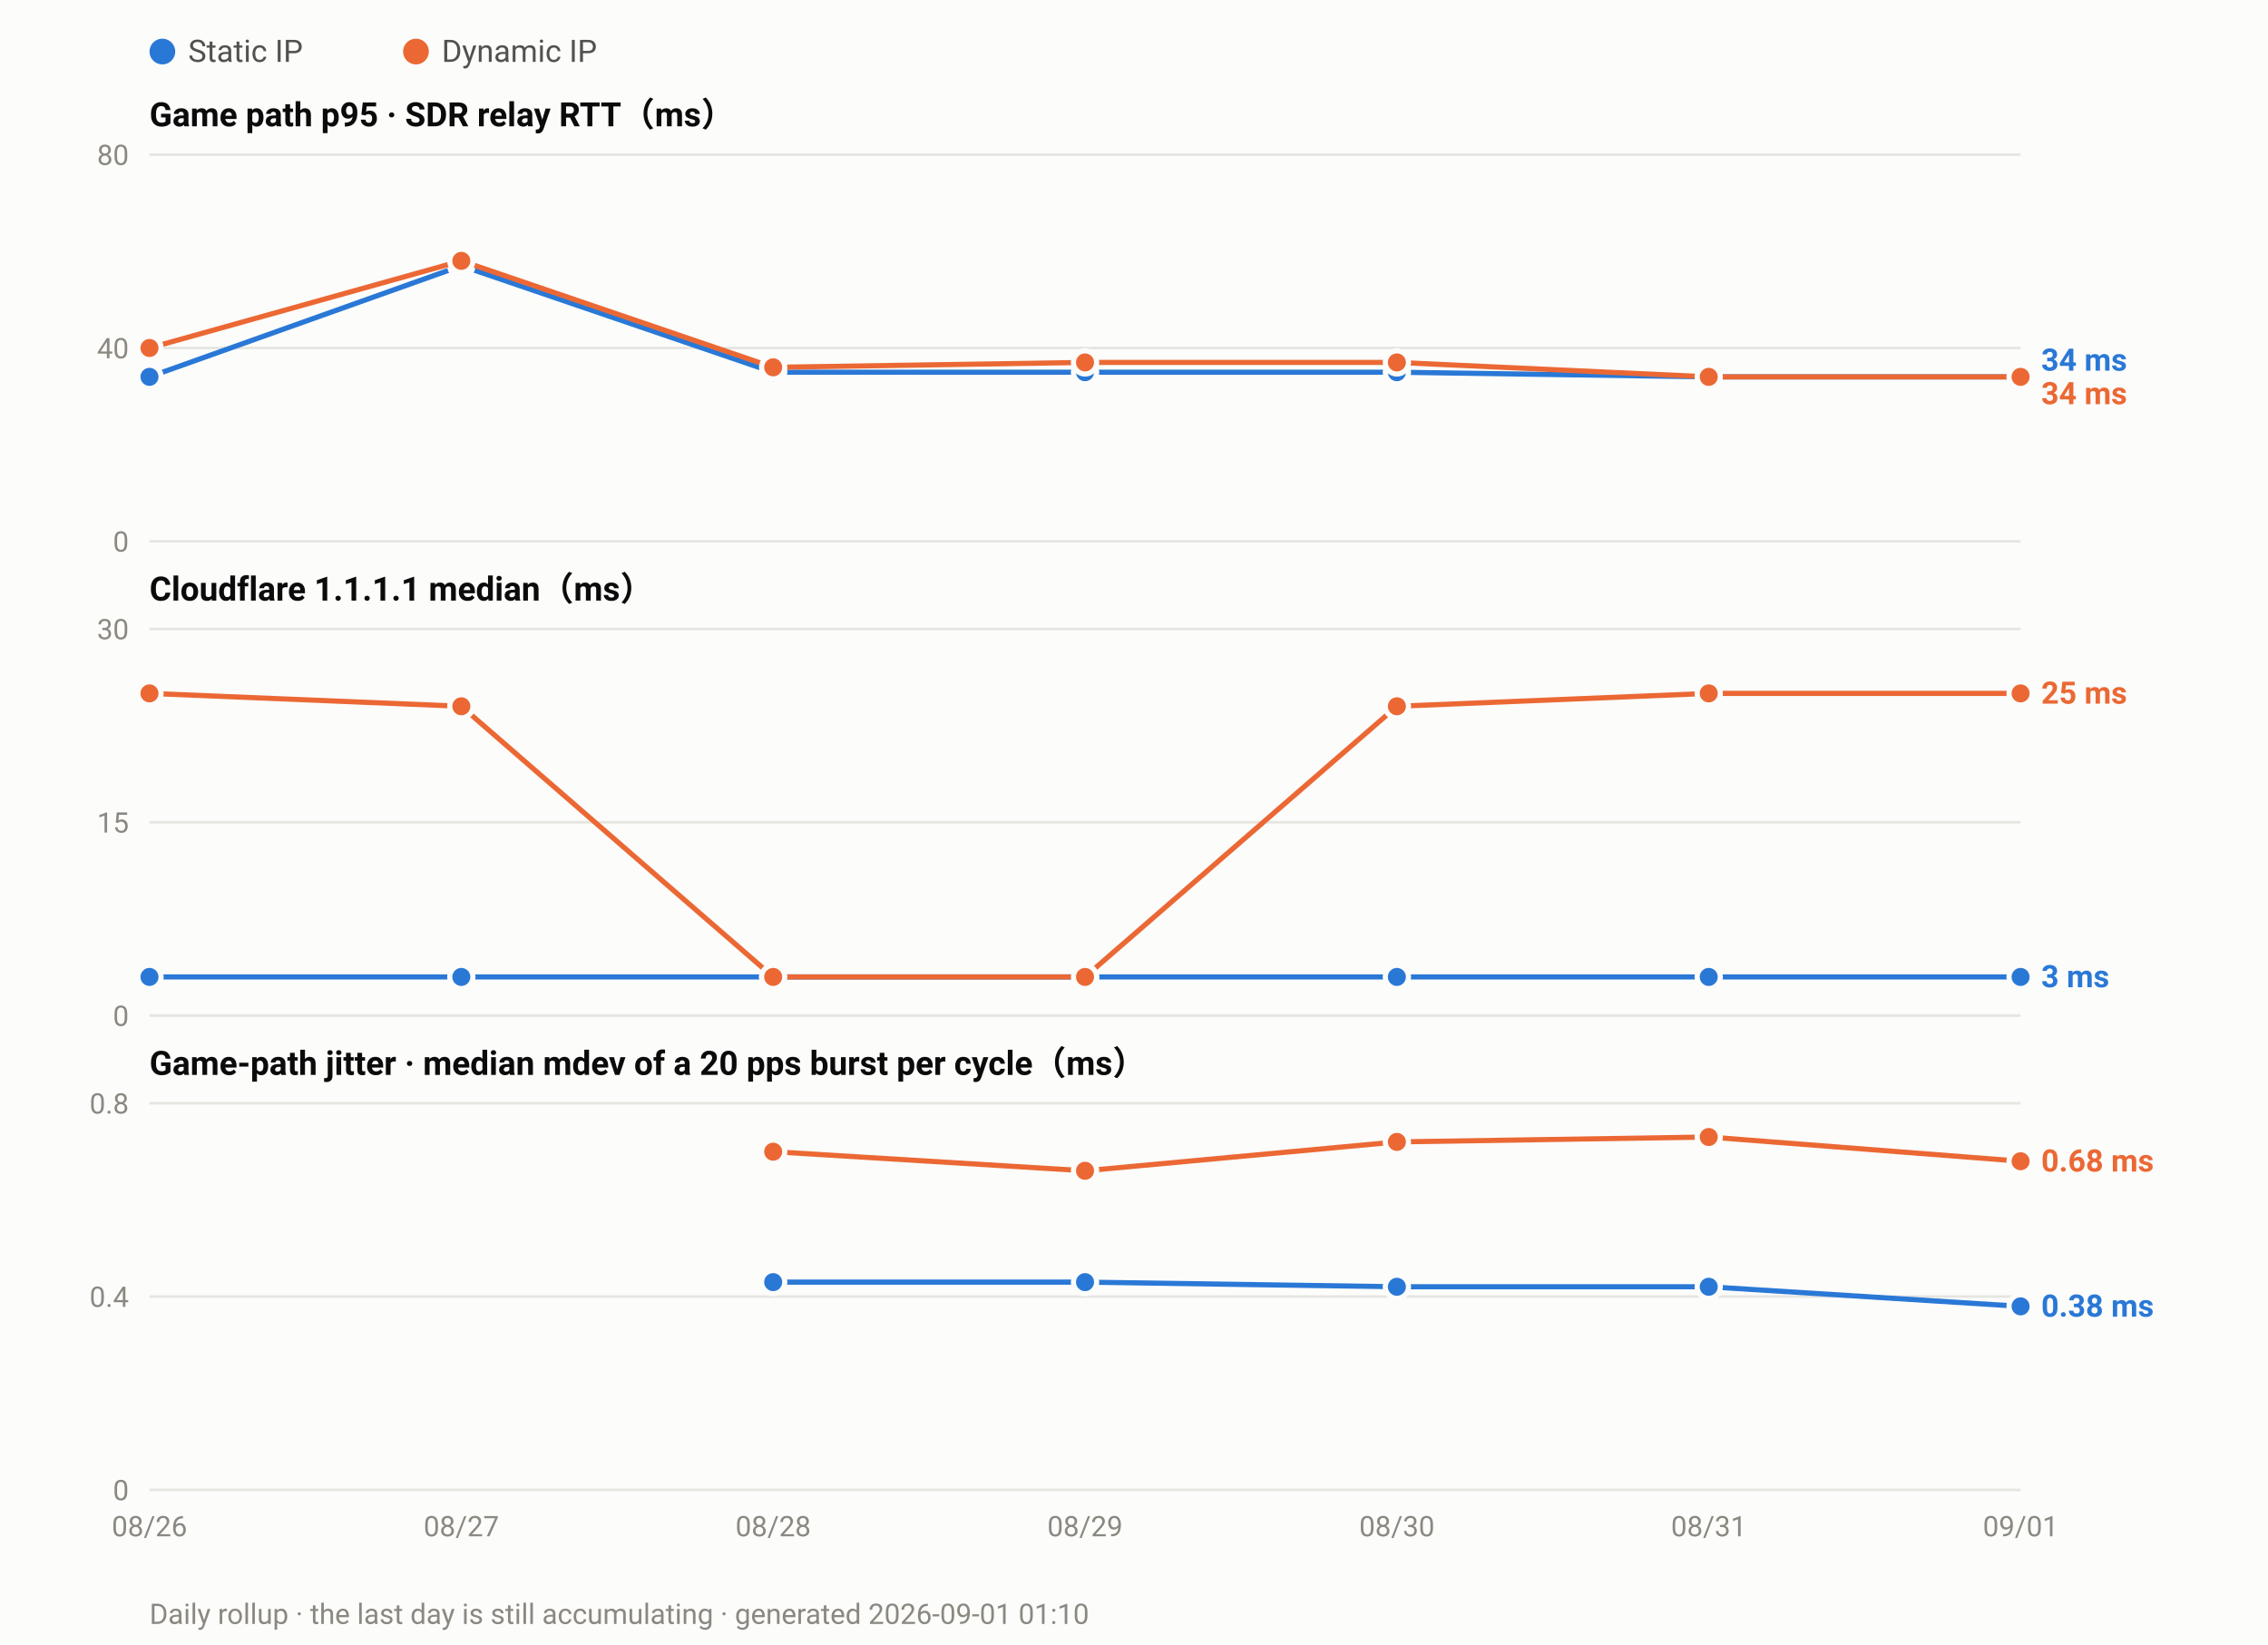
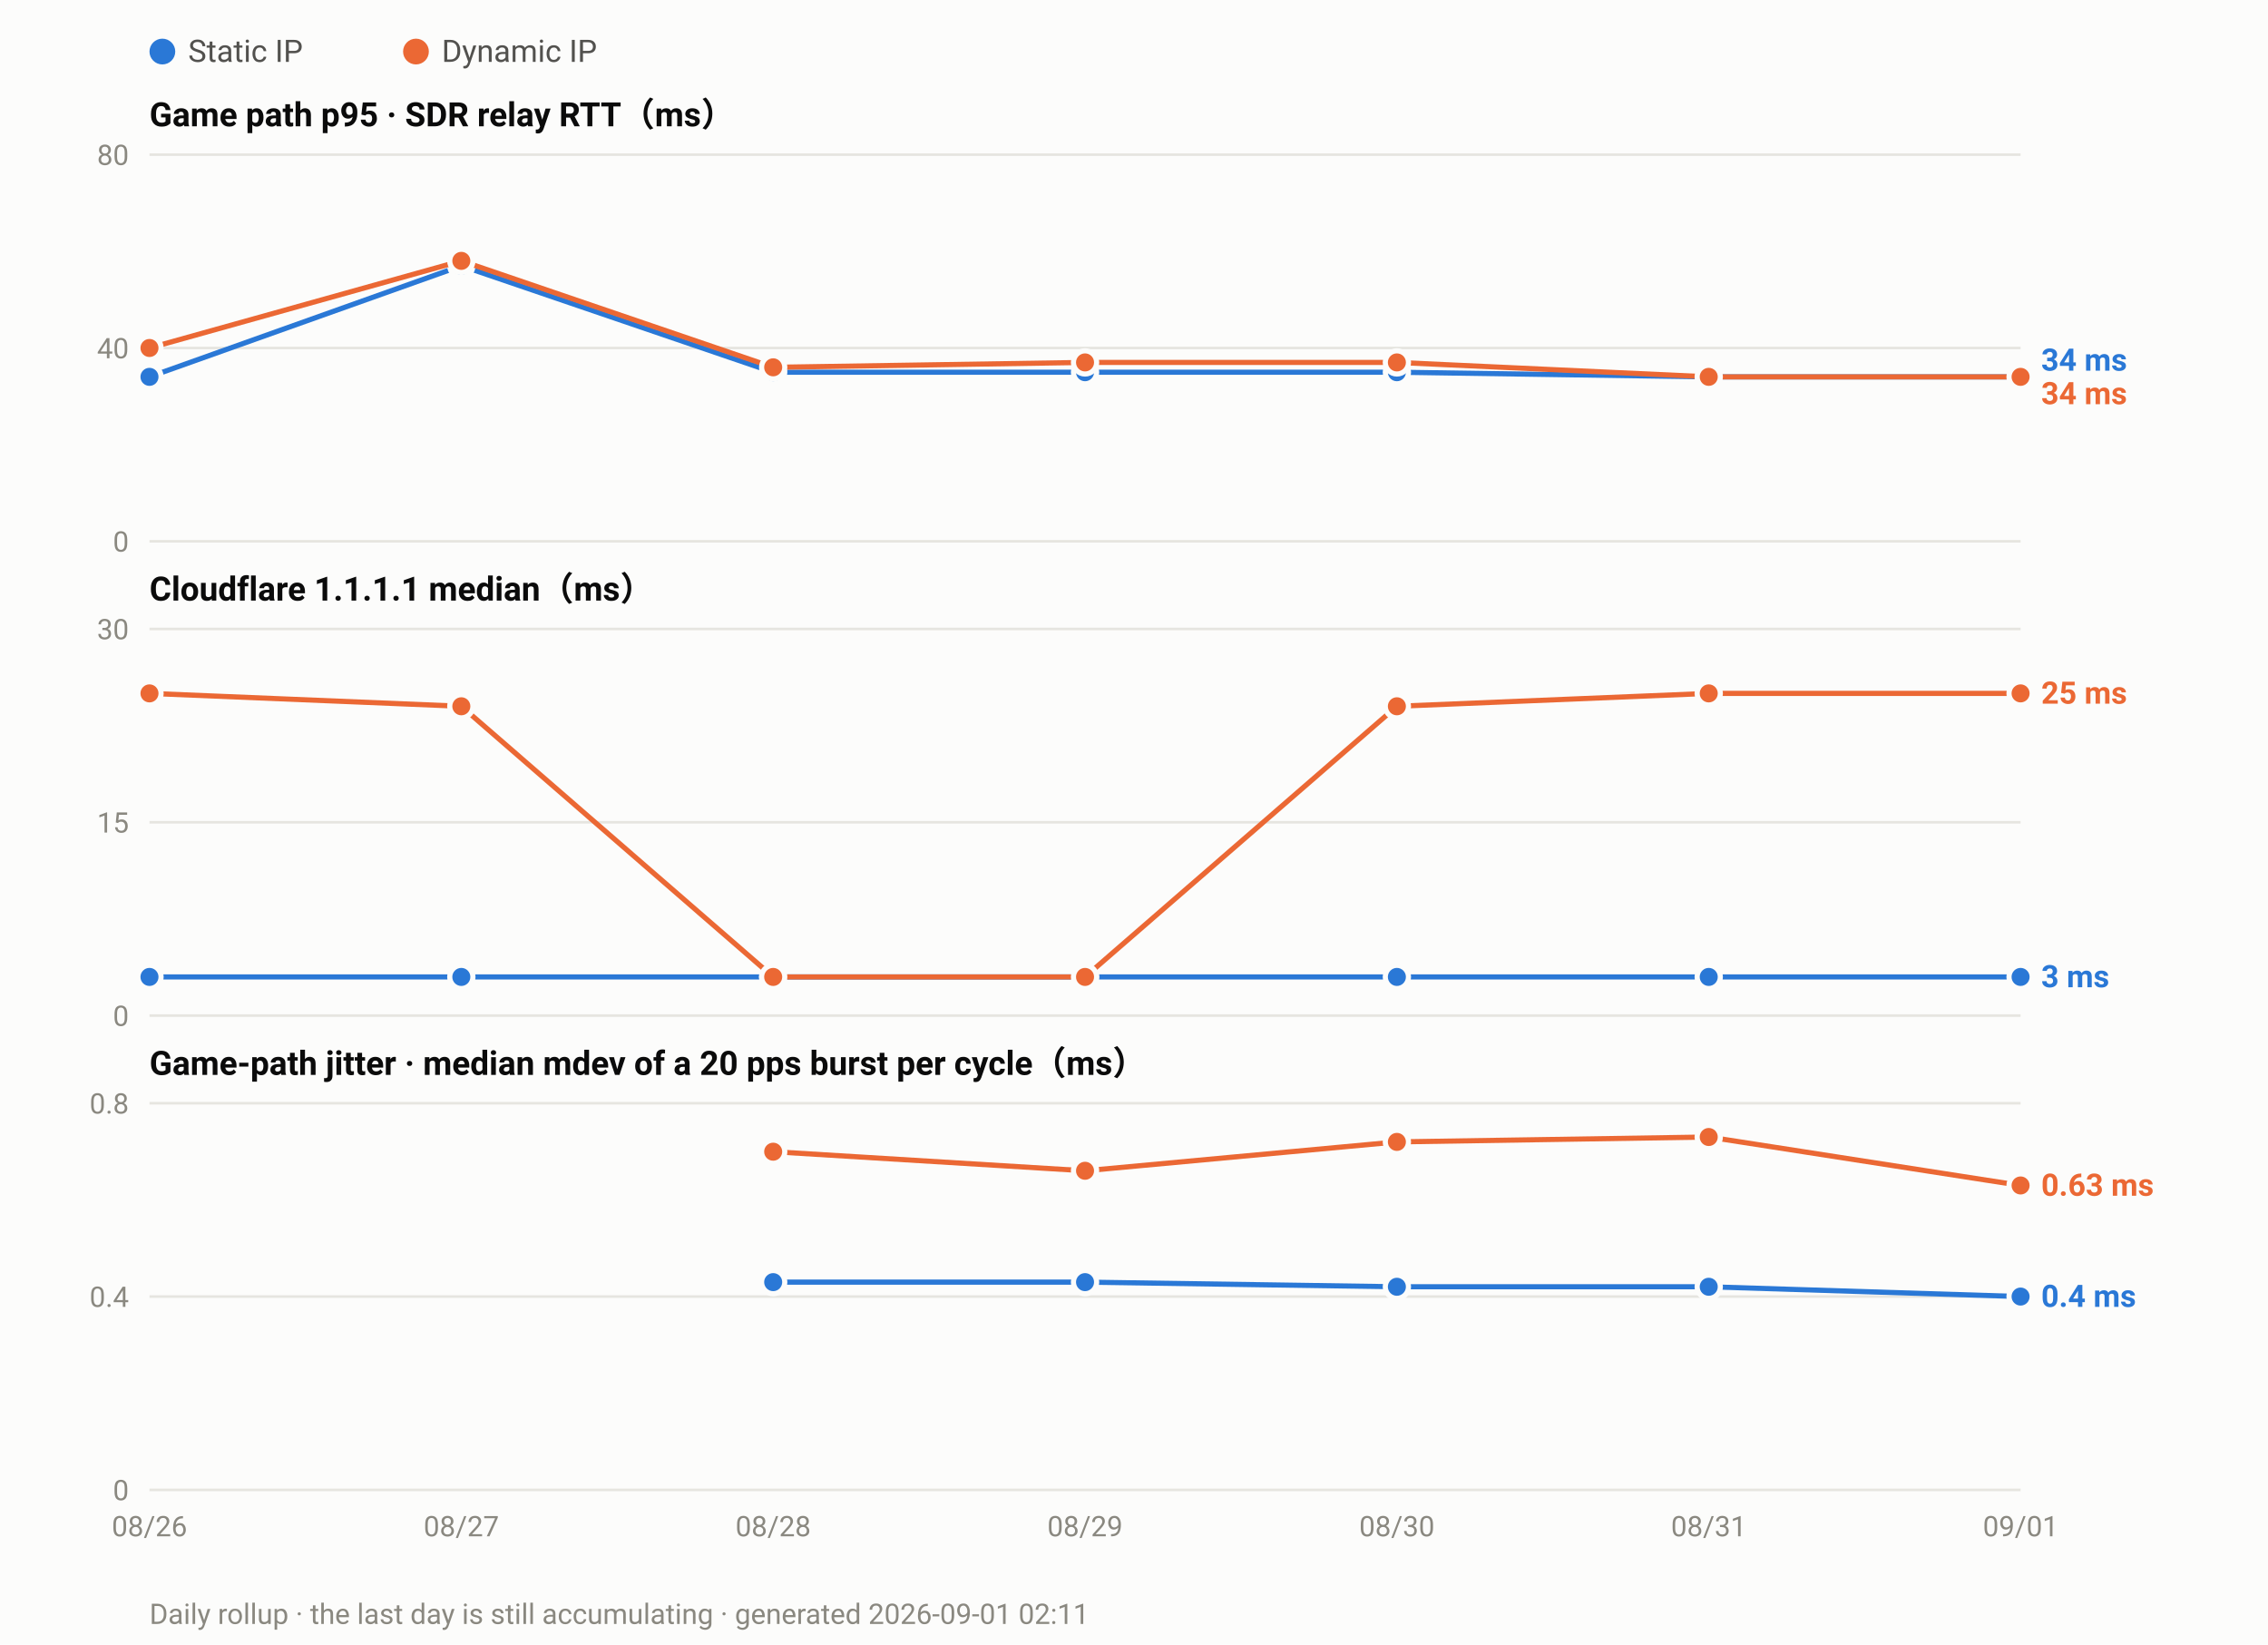
<svg xmlns="http://www.w3.org/2000/svg" width="880" height="638" viewBox="0 0 880 638" font-family="ui-sans-serif,-apple-system,Segoe UI,Roboto,Helvetica,Arial,sans-serif">
  <rect width="880" height="638" fill="#fcfcfb" />
  <circle cx="63.0" cy="20" r="5" fill="#2a78d6" />
  <text x="73.0" y="24" font-size="12" fill="#52514e">Static IP</text>
  <circle cx="161.4" cy="20" r="5" fill="#eb6834" />
  <text x="171.4" y="24" font-size="12" fill="#52514e">Dynamic IP</text>
  <text x="58" y="49.0" font-size="13" font-weight="600" fill="#0b0b0b">Game path p95 · SDR relay RTT（ms）</text>
  <line x1="58" y1="210.0" x2="784.0" y2="210.0" stroke="#e6e5e0" stroke-width="1" />
  <text x="50" y="214.0" font-size="11" text-anchor="end" fill="#8a8880">0</text>
  <line x1="58" y1="135.0" x2="784.0" y2="135.0" stroke="#e6e5e0" stroke-width="1" />
  <text x="50" y="139.0" font-size="11" text-anchor="end" fill="#8a8880">40</text>
  <line x1="58" y1="60.0" x2="784.0" y2="60.0" stroke="#e6e5e0" stroke-width="1" />
  <text x="50" y="64.0" font-size="11" text-anchor="end" fill="#8a8880">80</text>
  <polyline fill="none" stroke="#2a78d6" stroke-width="2" stroke-linejoin="round" points="58.0,146.2 179.0,103.1 300.0,144.4 421.0,144.4 542.0,144.4 663.0,146.2 784.0,146.2" />
  <circle cx="58.0" cy="146.2" r="4.5" fill="#2a78d6" stroke="#fcfcfb" stroke-width="2" />
  <circle cx="179.0" cy="103.1" r="4.5" fill="#2a78d6" stroke="#fcfcfb" stroke-width="2" />
  <circle cx="300.0" cy="144.4" r="4.5" fill="#2a78d6" stroke="#fcfcfb" stroke-width="2" />
  <circle cx="421.0" cy="144.4" r="4.5" fill="#2a78d6" stroke="#fcfcfb" stroke-width="2" />
  <circle cx="542.0" cy="144.4" r="4.5" fill="#2a78d6" stroke="#fcfcfb" stroke-width="2" />
  <circle cx="663.0" cy="146.2" r="4.5" fill="#2a78d6" stroke="#fcfcfb" stroke-width="2" />
  <circle cx="784.0" cy="146.2" r="4.5" fill="#2a78d6" stroke="#fcfcfb" stroke-width="2" />
  <polyline fill="none" stroke="#eb6834" stroke-width="2" stroke-linejoin="round" points="58.0,135.0 179.0,101.2 300.0,142.5 421.0,140.6 542.0,140.6 663.0,146.2 784.0,146.2" />
  <circle cx="58.0" cy="135.0" r="4.5" fill="#eb6834" stroke="#fcfcfb" stroke-width="2" />
  <circle cx="179.0" cy="101.2" r="4.5" fill="#eb6834" stroke="#fcfcfb" stroke-width="2" />
  <circle cx="300.0" cy="142.5" r="4.5" fill="#eb6834" stroke="#fcfcfb" stroke-width="2" />
  <circle cx="421.0" cy="140.6" r="4.5" fill="#eb6834" stroke="#fcfcfb" stroke-width="2" />
  <circle cx="542.0" cy="140.6" r="4.5" fill="#eb6834" stroke="#fcfcfb" stroke-width="2" />
  <circle cx="663.0" cy="146.2" r="4.5" fill="#eb6834" stroke="#fcfcfb" stroke-width="2" />
  <circle cx="784.0" cy="146.2" r="4.5" fill="#eb6834" stroke="#fcfcfb" stroke-width="2" />
  <text x="792.0" y="143.8" font-size="12" font-weight="600" fill="#2a78d6">34 ms</text>
  <text x="792.0" y="156.8" font-size="12" font-weight="600" fill="#eb6834">34 ms</text>
  <text x="58" y="233.0" font-size="13" font-weight="600" fill="#0b0b0b">Cloudflare 1.1.1.1 median（ms）</text>
  <line x1="58" y1="394.0" x2="784.0" y2="394.0" stroke="#e6e5e0" stroke-width="1" />
  <text x="50" y="398.0" font-size="11" text-anchor="end" fill="#8a8880">0</text>
  <line x1="58" y1="319.0" x2="784.0" y2="319.0" stroke="#e6e5e0" stroke-width="1" />
  <text x="50" y="323.0" font-size="11" text-anchor="end" fill="#8a8880">15</text>
  <line x1="58" y1="244.0" x2="784.0" y2="244.0" stroke="#e6e5e0" stroke-width="1" />
  <text x="50" y="248.0" font-size="11" text-anchor="end" fill="#8a8880">30</text>
  <polyline fill="none" stroke="#2a78d6" stroke-width="2" stroke-linejoin="round" points="58.0,379.0 179.0,379.0 300.0,379.0 421.0,379.0 542.0,379.0 663.0,379.0 784.0,379.0" />
  <circle cx="58.0" cy="379.0" r="4.5" fill="#2a78d6" stroke="#fcfcfb" stroke-width="2" />
  <circle cx="179.0" cy="379.0" r="4.5" fill="#2a78d6" stroke="#fcfcfb" stroke-width="2" />
  <circle cx="300.0" cy="379.0" r="4.5" fill="#2a78d6" stroke="#fcfcfb" stroke-width="2" />
  <circle cx="421.0" cy="379.0" r="4.5" fill="#2a78d6" stroke="#fcfcfb" stroke-width="2" />
  <circle cx="542.0" cy="379.0" r="4.5" fill="#2a78d6" stroke="#fcfcfb" stroke-width="2" />
  <circle cx="663.0" cy="379.0" r="4.5" fill="#2a78d6" stroke="#fcfcfb" stroke-width="2" />
  <circle cx="784.0" cy="379.0" r="4.5" fill="#2a78d6" stroke="#fcfcfb" stroke-width="2" />
  <polyline fill="none" stroke="#eb6834" stroke-width="2" stroke-linejoin="round" points="58.0,269.0 179.0,274.0 300.0,379.0 421.0,379.0 542.0,274.0 663.0,269.0 784.0,269.0" />
  <circle cx="58.0" cy="269.0" r="4.5" fill="#eb6834" stroke="#fcfcfb" stroke-width="2" />
  <circle cx="179.0" cy="274.0" r="4.5" fill="#eb6834" stroke="#fcfcfb" stroke-width="2" />
  <circle cx="300.0" cy="379.0" r="4.5" fill="#eb6834" stroke="#fcfcfb" stroke-width="2" />
  <circle cx="421.0" cy="379.0" r="4.5" fill="#eb6834" stroke="#fcfcfb" stroke-width="2" />
  <circle cx="542.0" cy="274.0" r="4.5" fill="#eb6834" stroke="#fcfcfb" stroke-width="2" />
  <circle cx="663.0" cy="269.0" r="4.5" fill="#eb6834" stroke="#fcfcfb" stroke-width="2" />
  <circle cx="784.0" cy="269.0" r="4.5" fill="#eb6834" stroke="#fcfcfb" stroke-width="2" />
  <text x="792.0" y="273.0" font-size="12" font-weight="600" fill="#eb6834">25 ms</text>
  <text x="792.0" y="383.0" font-size="12" font-weight="600" fill="#2a78d6">3 ms</text>
  <text x="58" y="417.0" font-size="13" font-weight="600" fill="#0b0b0b">Game-path jitter · median mdev of a 20 pps burst per cycle（ms）</text>
  <line x1="58" y1="578.0" x2="784.0" y2="578.0" stroke="#e6e5e0" stroke-width="1" />
  <text x="50" y="582.0" font-size="11" text-anchor="end" fill="#8a8880">0</text>
  <line x1="58" y1="503.0" x2="784.0" y2="503.0" stroke="#e6e5e0" stroke-width="1" />
  <text x="50" y="507.0" font-size="11" text-anchor="end" fill="#8a8880">0.4</text>
  <line x1="58" y1="428.0" x2="784.0" y2="428.0" stroke="#e6e5e0" stroke-width="1" />
  <text x="50" y="432.0" font-size="11" text-anchor="end" fill="#8a8880">0.8</text>
-   <polyline fill="none" stroke="#2a78d6" stroke-width="2" stroke-linejoin="round" points="300.0,497.4 421.0,497.4 542.0,499.2 663.0,499.2 784.0,506.8" />
+   <polyline fill="none" stroke="#2a78d6" stroke-width="2" stroke-linejoin="round" points="300.0,497.4 421.0,497.4 542.0,499.2 663.0,499.2 784.0,503.0" />
  <circle cx="300.0" cy="497.4" r="4.5" fill="#2a78d6" stroke="#fcfcfb" stroke-width="2" />
  <circle cx="421.0" cy="497.4" r="4.5" fill="#2a78d6" stroke="#fcfcfb" stroke-width="2" />
  <circle cx="542.0" cy="499.2" r="4.5" fill="#2a78d6" stroke="#fcfcfb" stroke-width="2" />
  <circle cx="663.0" cy="499.2" r="4.5" fill="#2a78d6" stroke="#fcfcfb" stroke-width="2" />
-   <circle cx="784.0" cy="506.8" r="4.5" fill="#2a78d6" stroke="#fcfcfb" stroke-width="2" />
-   <polyline fill="none" stroke="#eb6834" stroke-width="2" stroke-linejoin="round" points="300.0,446.8 421.0,454.2 542.0,443.0 663.0,441.1 784.0,450.5" />
+   <circle cx="784.0" cy="503.0" r="4.5" fill="#2a78d6" stroke="#fcfcfb" stroke-width="2" />
+   <polyline fill="none" stroke="#eb6834" stroke-width="2" stroke-linejoin="round" points="300.0,446.8 421.0,454.2 542.0,443.0 663.0,441.1 784.0,459.9" />
  <circle cx="300.0" cy="446.8" r="4.5" fill="#eb6834" stroke="#fcfcfb" stroke-width="2" />
  <circle cx="421.0" cy="454.2" r="4.5" fill="#eb6834" stroke="#fcfcfb" stroke-width="2" />
  <circle cx="542.0" cy="443.0" r="4.5" fill="#eb6834" stroke="#fcfcfb" stroke-width="2" />
  <circle cx="663.0" cy="441.1" r="4.5" fill="#eb6834" stroke="#fcfcfb" stroke-width="2" />
-   <circle cx="784.0" cy="450.5" r="4.5" fill="#eb6834" stroke="#fcfcfb" stroke-width="2" />
-   <text x="792.0" y="454.5" font-size="12" font-weight="600" fill="#eb6834">0.68 ms</text>
-   <text x="792.0" y="510.8" font-size="12" font-weight="600" fill="#2a78d6">0.38 ms</text>
+   <circle cx="784.0" cy="459.9" r="4.5" fill="#eb6834" stroke="#fcfcfb" stroke-width="2" />
+   <text x="792.0" y="463.9" font-size="12" font-weight="600" fill="#eb6834">0.63 ms</text>
+   <text x="792.0" y="507.0" font-size="12" font-weight="600" fill="#2a78d6">0.4 ms</text>
  <text x="58.0" y="596.0" font-size="11" text-anchor="middle" fill="#8a8880">08/26</text>
  <text x="179.0" y="596.0" font-size="11" text-anchor="middle" fill="#8a8880">08/27</text>
  <text x="300.0" y="596.0" font-size="11" text-anchor="middle" fill="#8a8880">08/28</text>
  <text x="421.0" y="596.0" font-size="11" text-anchor="middle" fill="#8a8880">08/29</text>
  <text x="542.0" y="596.0" font-size="11" text-anchor="middle" fill="#8a8880">08/30</text>
  <text x="663.0" y="596.0" font-size="11" text-anchor="middle" fill="#8a8880">08/31</text>
  <text x="784.0" y="596.0" font-size="11" text-anchor="middle" fill="#8a8880">09/01</text>
-   <text x="58" y="630" font-size="11" fill="#8a8880">Daily rollup · the last day is still accumulating · generated 2026-09-01 01:10</text>
+   <text x="58" y="630" font-size="11" fill="#8a8880">Daily rollup · the last day is still accumulating · generated 2026-09-01 02:11</text>
</svg>
